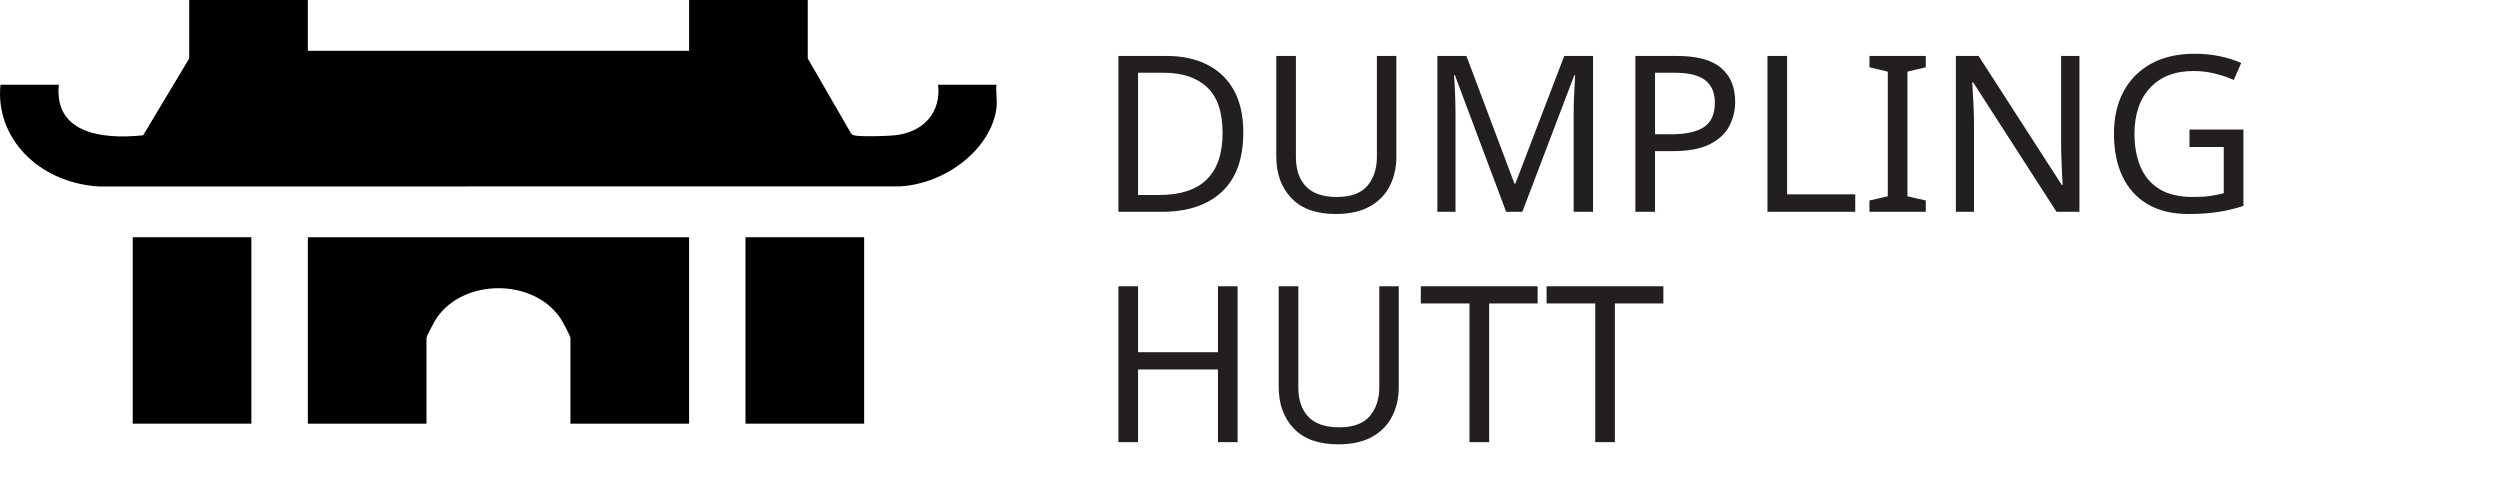
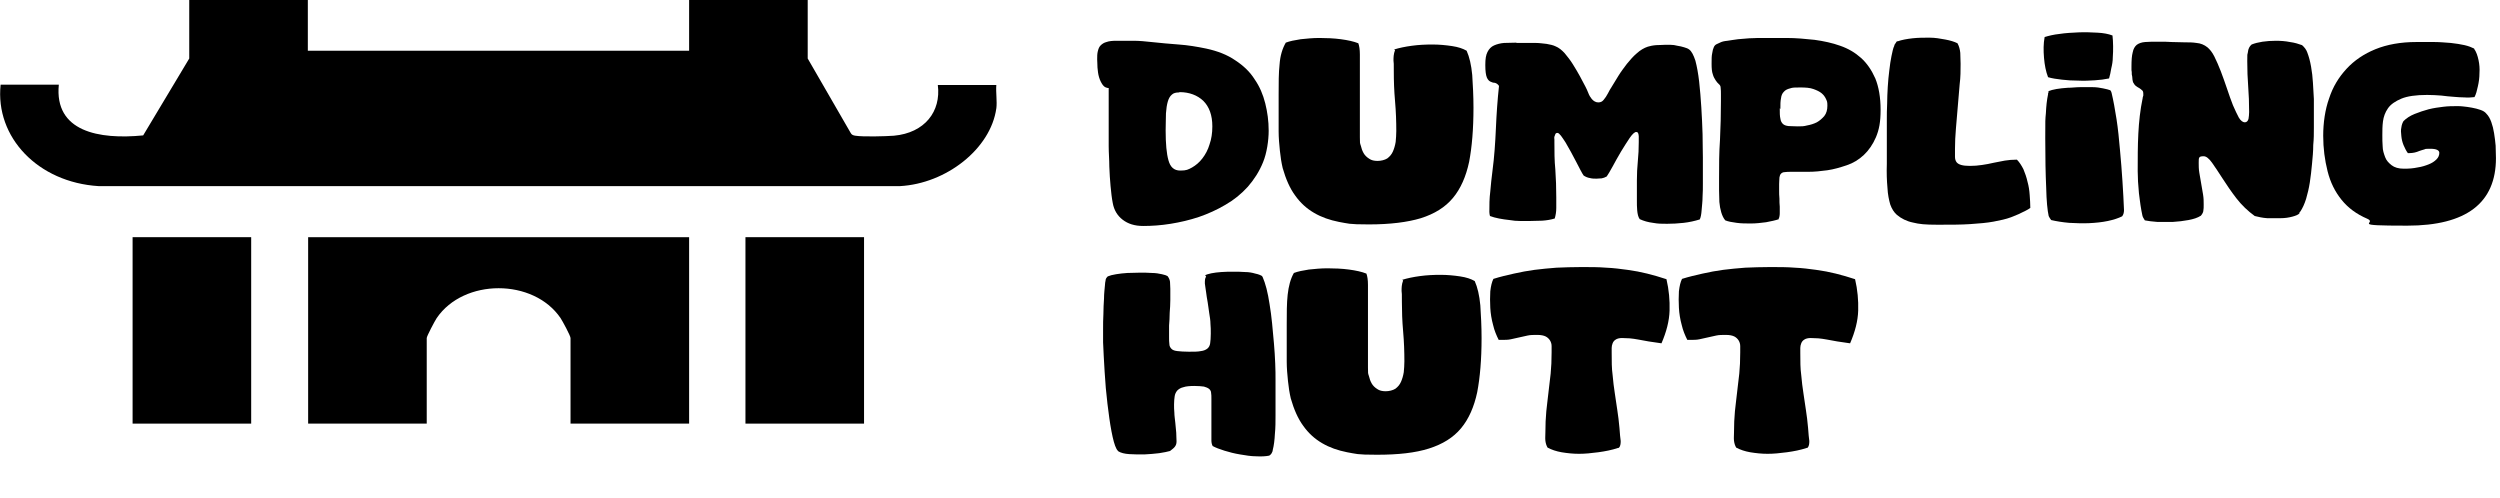
- <svg xmlns="http://www.w3.org/2000/svg" id="Layer_2" data-name="Layer 2" viewBox="0 0 803.19 159.66">
+ <svg xmlns="http://www.w3.org/2000/svg" id="Layer_2" version="1.1" viewBox="0 0 803.2 159.7">
  <defs>
    <style>
-       .cls-1 {
-         fill: #231f20;
-         font-family: SuperComic, 'Super Comic';
-         font-size: 70.14px;
+       .st0 {
+         isolation: isolate;
      }
    </style>
  </defs>
-   <g id="Layer_1-2" data-name="Layer 1">
-     <text class="cls-1" transform="translate(352.52 68.05)">
-       <tspan x="0" y="0">DUMPLING</tspan>
-       <tspan x="0" y="74">HUTT</tspan>
-     </text>
-     <path d="M320.13,34.84c-1.78,12.98-16.1,24.17-30.95,25.04l-257.5.03C12.17,58.63-1.58,44.14.15,27.22h18.75c-1.5,15.12,12.88,17.73,27.09,16.25l14.79-24.68V0h38.12v16.33h122.49V0h38.12v18.78l13.81,23.9c.31.6.79.76,1.5.88,2.36.38,9.8.18,12.42-.07,9.91-.94,15.16-7.84,14.14-16.27h18.75c-.24,2.44.33,5.25,0,7.62Z" />
-     <path d="M221.39,76.22v59.89h-38.12v-27.49c0-.67-2.6-5.47-3.25-6.42-8.71-12.83-31.07-12.79-39.75,0-.65.95-3.25,5.75-3.25,6.42v27.49h-38.12v-59.89h122.49Z" />
-     <rect x="42.64" y="76.22" width="38.12" height="59.89" />
-     <rect x="239.51" y="76.22" width="38.12" height="59.89" />
+   <g id="Layer_1-2">
+     <g>
+       <g class="st0">
+         <path d="M356.4,28.3c-.9,0-1.6-.3-2.1-1-.5-.7-.9-1.5-1.2-2.5-.3-1-.4-2-.5-3.1,0-1.1-.1-1.9-.1-2.6,0-1,0-1.8.2-2.6s.4-1.4.9-1.9c.5-.5,1.1-.9,1.9-1.1.8-.3,1.9-.4,3.2-.4,1.9,0,3.7,0,5.6,0,1.8,0,3.7.2,5.6.4,2.9.3,5.9.6,8.8.8,2.9.2,5.9.7,8.8,1.3,3.7.8,6.8,2,9.4,3.8,2.6,1.7,4.7,3.7,6.2,6.1,1.6,2.3,2.7,4.9,3.4,7.7s1.1,5.7,1.1,8.8-.6,7.2-1.8,10.1c-1.2,3-2.9,5.6-4.9,7.9-2.1,2.3-4.4,4.2-7.2,5.8-2.7,1.6-5.6,2.9-8.5,3.9-3,1-6,1.7-9.1,2.2-3.1.5-6,.7-8.8.7s-4.9-.7-6.6-2c-1.7-1.3-2.8-3.1-3.2-5.4-.3-1.5-.5-3.3-.7-5.4-.2-2-.3-4.1-.4-6.3,0-2.2-.2-4.4-.2-6.5,0-2.2,0-4.1,0-5.8s0-2.4,0-3.5c0-1.1,0-2.1,0-3.1s0-2,0-3c0-1,0-2.2,0-3.4ZM378.8,29.7c-1,0-1.8.2-2.3.7-.6.5-1,1.2-1.3,2.2-.3,1-.5,2.3-.6,3.8,0,1.5-.1,3.4-.1,5.5,0,4.3.3,7.5.9,9.6.6,2.2,1.8,3.3,3.8,3.3s2.5-.3,3.8-1c1.2-.7,2.3-1.6,3.3-2.9s1.8-2.8,2.3-4.5c.6-1.7.9-3.6.9-5.8,0-3.6-1-6.3-2.9-8.2-1.9-1.8-4.5-2.8-7.6-2.8Z" />
+         <path d="M447.9,15.9c1.6-.5,3.5-.9,5.7-1.2,2.2-.3,4.4-.4,6.6-.4s4.3.2,6.3.5c2,.3,3.5.8,4.7,1.5.9,2,1.5,4.6,1.8,7.8.2,3.2.4,6.7.4,10.5,0,6.9-.5,12.7-1.4,17.4-1,4.7-2.7,8.6-5.2,11.6-2.5,3-5.9,5.1-10.3,6.5-4.3,1.3-9.9,2-16.7,2s-6.6-.3-9.6-.8c-3-.6-5.6-1.5-8-2.9-2.4-1.4-4.4-3.2-6.1-5.6-1.7-2.3-3-5.3-4-8.8-.4-1.7-.7-3.6-.9-5.6-.2-2-.4-4.1-.4-6.2,0-2.1,0-4.2,0-6.2,0-2,0-3.9,0-5.7,0-3.6,0-6.9.3-9.6.2-2.8.9-5.1,2-7,1.3-.5,2.9-.8,4.8-1.1,1.9-.2,3.9-.4,6-.4s4.7.1,6.9.4c2.2.3,4.1.7,5.6,1.3.3.8.5,2,.5,3.6v5.8c0,1.9,0,3.7,0,5.4,0,1.7,0,3.4,0,5s0,3.3,0,5c0,1.7,0,3.5,0,5.4s0,1.8.3,2.7c.2.9.5,1.7.9,2.4.4.7,1,1.3,1.8,1.8.7.5,1.6.7,2.7.7s2.3-.3,3.1-.8c.8-.6,1.4-1.3,1.8-2.2.4-.9.7-1.9.9-3.1.1-1.1.2-2.3.2-3.5,0-3-.1-6.2-.4-9.6-.3-3.4-.4-6.5-.4-9.5s0-2.5-.1-3.5c0-1,0-2.1.5-3.4Z" />
+         <path d="M487,13.8c.9,0,2,0,3.1,0,1.1,0,2.3,0,3.4,0,1.1,0,2.3.2,3.4.3,1.1.2,2.1.4,2.9.8,1,.4,2,1.2,2.9,2.2.9,1.1,1.8,2.2,2.6,3.5.8,1.3,1.6,2.6,2.3,3.9.7,1.3,1.3,2.5,1.8,3.4.3.6.6,1.2.9,2,.3.8.7,1.4,1.1,1.9.6.7,1.3,1.1,2.1,1.1s1.3-.3,1.7-.8c.5-.6,1-1.3,1.4-2.1.4-.8.8-1.5,1.2-2.1.7-1.1,1.4-2.3,2.2-3.6.8-1.3,1.8-2.6,2.7-3.8,1-1.2,2-2.4,3.2-3.4,1.1-1,2.3-1.7,3.5-2.1.7-.2,1.5-.4,2.7-.5,1.1,0,2-.1,2.7-.1s1.1,0,1.9,0c.7,0,1.5.1,2.2.3.8.1,1.5.3,2.2.5.7.2,1.2.4,1.6.7.8.6,1.4,1.8,2,3.6.5,1.9.9,4.1,1.2,6.7.3,2.6.5,5.3.7,8.3s.3,5.8.4,8.6c0,2.8.1,5.3.1,7.5v5c0,.8,0,1.9,0,3.3,0,1.4,0,2.9-.1,4.3,0,1.5-.2,2.9-.3,4.3-.1,1.4-.3,2.4-.6,3-1.6.5-3.4.9-5.2,1.1-1.8.2-3.6.3-5.3.3s-2.9,0-4.5-.3c-1.6-.2-3-.6-4.3-1.2-.5-.7-.7-1.7-.8-2.8s-.1-2.1-.1-2.9v-6.7c0-2.1.1-4.2.3-6.2.2-2,.3-4,.3-6.1v-.8c0-.4,0-.7,0-1.1,0-.4-.1-.7-.2-1-.1-.3-.4-.4-.6-.4-.5,0-1.2.6-2.1,1.9-.9,1.3-1.8,2.8-2.8,4.4-1,1.7-1.9,3.3-2.7,4.8-.8,1.5-1.5,2.6-1.9,3.2-.5.3-1.1.5-1.6.6-.6,0-1.1.1-1.7.1s-1.4,0-2.1-.2c-.7-.1-1.4-.4-2-.8-.2-.3-.6-.9-1-1.7-.4-.8-.9-1.7-1.4-2.7-.5-1-1.1-2.1-1.7-3.2-.6-1.1-1.2-2.1-1.7-3-.6-.9-1.1-1.7-1.5-2.2s-.8-.9-1.1-.9-.6.1-.7.4c-.1.2-.2.5-.3.8s0,.7,0,1v.8c0,2.9,0,5.9.3,8.8.2,2.9.3,5.9.3,8.9s0,2.1,0,3.4-.2,2.4-.5,3.4c-1.3.4-2.6.6-4,.7-1.3,0-2.7.1-4,.1s-2,0-3.1,0c-1.1,0-2.3-.1-3.4-.3-1.1-.1-2.3-.3-3.4-.5-1.1-.2-2.1-.5-2.9-.8-.1-.4-.2-.8-.2-1.3,0-2.2,0-4.3.3-6.6.2-2.2.4-4.4.7-6.6.6-4.5.9-9.1,1.1-13.6.2-4.6.5-9.1,1-13.7-.4-.6-.9-.9-1.4-1-.5,0-1-.2-1.4-.4-.4-.2-.8-.6-1.1-1.3-.3-.7-.5-2-.5-4s.2-3.2.7-4.2c.5-1,1.2-1.7,2.1-2.1.9-.4,2-.7,3.2-.8,1.3,0,2.7-.1,4.2-.1Z" />
+         <path d="M571.6,70.4c-1.2.4-2.6.7-4.2,1-1.6.2-3.2.4-4.8.4s-3.2,0-4.6-.2c-1.5-.2-2.7-.4-3.7-.8-.6-.7-1-1.6-1.3-2.6-.3-1-.5-2.1-.6-3.3,0-1.2-.1-2.4-.1-3.7v-3.9c0-4.2,0-8.3.3-12.4.2-4.1.3-8.3.3-12.4s0-1.5,0-2.2c0-.7,0-1.5-.1-2.2,0-.4-.2-.8-.6-1.1-.3-.3-.7-.7-1-1.2s-.7-1.1-.9-1.9c-.3-.8-.4-1.9-.4-3.4s0-2.6.2-3.4c.1-.8.3-1.5.5-1.9.2-.5.5-.8.9-1,.4-.2.8-.4,1.3-.6.4-.2,1.1-.4,2.2-.5,1-.2,2.2-.3,3.4-.5,1.2-.1,2.4-.2,3.6-.3,1.2,0,2.1-.1,2.8-.1,3,0,6.1,0,9.2,0,3.1,0,6.1.3,9,.6,2.9.4,5.7,1,8.2,1.9,2.6.9,4.8,2.2,6.7,3.9,1.9,1.7,3.4,3.9,4.6,6.6,1.1,2.7,1.7,6.1,1.7,10.1s-.5,6.4-1.5,8.8c-1,2.3-2.3,4.2-3.9,5.7s-3.4,2.6-5.5,3.3-4.1,1.3-6.2,1.6c-2.1.3-4.2.5-6.2.5h-5.3c-.9,0-1.7,0-2.2.1-.5,0-.9.2-1.2.5s-.4.7-.5,1.2c0,.5-.1,1.2-.1,2.1s0,1.3,0,2.1c0,.8,0,1.7.1,2.6,0,.9,0,1.8.1,2.6,0,.8,0,1.5,0,2.1s-.1,1.4-.4,1.9ZM571.8,34.8c0,1.4,0,2.5.2,3.3.1.8.4,1.3.8,1.7.4.4,1,.6,1.8.7.8,0,1.8.1,3,.1s1.9,0,3-.3c1.1-.2,2.1-.5,3.1-1,.9-.5,1.7-1.2,2.4-2,.7-.9,1-2,1-3.3s-.1-1.4-.4-2.1c-.3-.7-.8-1.4-1.4-1.9-.7-.6-1.6-1-2.7-1.4-1.1-.4-2.5-.5-4.2-.5s-2.5,0-3.3.3c-.8.2-1.5.5-2,1.1-.5.5-.8,1.2-.9,2.1-.2.9-.2,2-.2,3.4Z" />
+         <path d="M609.6,13.3c1.4-.5,3.1-.8,4.9-1,1.8-.2,3.6-.2,5.4-.2s3.5.3,5.1.6c1.6.3,2.9.7,3.9,1.2.5.9.8,2,.9,3.1,0,1.1.1,2.3.1,3.5,0,2.1,0,4.3-.3,6.6-.2,2.4-.4,4.7-.6,7.1-.2,2.4-.4,4.7-.6,7.1-.2,2.3-.3,4.5-.3,6.5s0,1.9,0,2.6c0,.7.2,1.3.5,1.7.3.4.8.7,1.5.9.7.2,1.6.3,2.8.3s2.7-.1,3.9-.3c1.3-.2,2.5-.4,3.7-.7,1.2-.2,2.4-.5,3.6-.7,1.2-.2,2.5-.3,3.7-.3h.2c.8.8,1.5,1.9,2.1,3.1.5,1.2,1,2.6,1.3,4,.4,1.4.6,2.8.7,4.3.1,1.5.2,2.8.2,4.1-.4.3-.9.6-1.5.9-1.5.8-3.1,1.5-4.7,2.1-1.6.6-3.5,1-5.6,1.4-2.1.4-4.6.6-7.5.8-2.9.2-6.4.2-10.5.2s-5.9-.2-7.9-.7c-2-.4-3.8-1.3-5.2-2.5-.9-.8-1.6-1.9-2.1-3.3-.4-1.4-.8-3.2-.9-5.4-.2-2.2-.3-4.7-.2-7.7,0-2.9,0-6.3,0-10.1s0-2.5,0-4.1c0-1.6,0-3.3.1-5,0-1.8.1-3.6.2-5.5.1-1.9.3-3.6.5-5.3.2-1.7.4-3.2.7-4.6.3-1.4.5-2.5.9-3.3,0-.3.2-.5.4-.8.2-.3.3-.5.5-.7Z" />
+         <path d="M658,24.8c-.7-1.8-1.1-3.9-1.3-6.2-.2-2.4-.2-4.6.2-6.7,1.3-.4,2.9-.8,4.8-1,1.9-.3,4-.4,6.1-.5s4.1,0,6.1.1c1.9.1,3.5.4,4.8.9.1,1,.2,2.2.2,3.4s0,2.4-.1,3.6c0,1.2-.2,2.4-.5,3.6-.2,1.2-.4,2.2-.7,3.2-1.4.3-2.9.5-4.6.6-1.7.1-3.5.2-5.3.1-1.8,0-3.5-.1-5.2-.3-1.7-.2-3.2-.4-4.5-.8ZM658.1,29.3c.7-.3,1.5-.5,2.6-.7,1.1-.2,2.3-.3,3.6-.4,1.3,0,2.7-.2,4-.2,1.4,0,2.7,0,4,0,1.3,0,2.4.2,3.4.4,1,.2,1.8.4,2.3.6.2.2.3.5.4.8.6,2.5,1.1,5.3,1.6,8.5s.8,6.4,1.1,9.8c.3,3.4.6,6.7.8,10.1.2,3.3.4,6.4.5,9.3,0,.8-.2,1.5-.6,2-1.2.6-2.7,1.1-4.6,1.5-1.9.4-3.9.6-6,.7s-4.3,0-6.4-.1c-2.2-.2-4.1-.5-5.8-.9-.4-.5-.6-.9-.8-1.3-.4-1.8-.7-4.8-.8-9.1-.2-4.3-.3-9.6-.3-15.9s0-5.8.2-8c.1-2.2.3-4.2.7-6.1,0-.3,0-.5.2-.7Z" />
+         <path d="M738.8,68.5c-.4.5-1.2.8-2.3,1.1s-2.4.5-3.8.5c-1.4,0-2.9,0-4.3,0-1.5-.1-2.8-.4-4-.7-2.2-1.6-4.2-3.5-5.9-5.7-1.7-2.2-3.1-4.3-4.4-6.3-1.3-2-2.4-3.7-3.4-5.1-1-1.4-1.9-2.1-2.7-2.1s-1.2.1-1.4.4c-.2.3-.2.8-.2,1.7s0,2.1.2,3.2c.2,1.2.4,2.3.6,3.5.2,1.2.4,2.4.6,3.5.2,1.2.2,2.2.2,3.2s0,1.3-.1,1.9c0,.6-.4,1.2-.8,1.7-1.1.7-2.4,1.1-4,1.4-1.6.3-3.3.5-5,.6-1.7,0-3.4,0-5,0-1.6-.1-2.9-.3-4-.5-.4-.6-.7-1.1-.8-1.6-.2-.9-.4-2-.6-3.3-.2-1.2-.3-2.5-.5-3.8-.1-1.3-.2-2.5-.3-3.8,0-1.2-.1-2.3-.1-3.3,0-4.1,0-8.1.2-12s.6-7.7,1.4-11.5c0-.4.2-.6.2-.8s0-.3,0-.5c0-.6-.1-1-.4-1.2-.3-.3-.6-.5-.9-.7-.4-.2-.7-.4-1.1-.7-.4-.3-.6-.7-.9-1.2,0-.2-.2-.6-.2-1.1,0-.5-.1-.9-.2-1.4,0-.5,0-1-.1-1.4,0-.4,0-.8,0-1.1,0-2,.1-3.5.4-4.6.2-1.1.7-1.9,1.3-2.4.7-.5,1.5-.8,2.7-.9s2.5-.1,4.3-.1,2.8,0,4.2.1c1.4,0,2.8.1,4.2.1s2.5,0,3.8.2c1.3.1,2.5.6,3.5,1.4.7.6,1.5,1.5,2.2,2.9.7,1.4,1.4,3,2.1,4.8.7,1.8,1.3,3.6,2,5.6.6,1.9,1.3,3.7,1.9,5.3.7,1.6,1.3,2.9,1.9,4,.6,1,1.3,1.5,1.9,1.5s1-.4,1.2-1.1c.1-.7.2-1.4.2-2.2,0-2.9-.1-5.6-.3-8.2-.2-2.6-.3-5.3-.3-8.1s0-1.8.2-2.9c.1-1.1.5-1.9,1.2-2.5,1-.4,2.2-.7,3.5-.9,1.4-.2,2.8-.3,4.3-.3s3,.1,4.5.4c1.5.2,2.8.6,3.9,1,.8.7,1.4,1.5,1.7,2.4.5,1.3.9,2.8,1.2,4.5.3,1.7.5,3.4.6,5.2s.2,3.5.3,5.2c0,1.7,0,3.3,0,4.7s0,2.8,0,4.5c0,1.8,0,3.6-.2,5.6,0,2-.2,4-.4,6.1-.2,2.1-.4,4-.7,5.9-.3,1.9-.7,3.6-1.2,5.3-.5,1.6-1.1,2.9-1.8,4,0,0-.2.2-.2.2,0,0,0,.2-.2.2Z" />
+         <path d="M794.9,15.7c.7,1,1.1,2.2,1.4,3.6.3,1.4.4,2.8.3,4.2,0,1.5-.2,2.9-.5,4.2-.3,1.4-.6,2.6-1.1,3.5-1,.1-2.1.2-3.2.1-1.1,0-2.3-.1-3.5-.2-1.2-.1-2.6-.2-4-.4-1.4-.1-2.9-.2-4.5-.2-3.6,0-6.4.4-8.3,1.2-1.9.8-3.4,1.8-4.3,3.1-.9,1.3-1.4,2.7-1.6,4.2s-.2,3-.2,4.4,0,2.3.1,3.6c0,1.3.4,2.4.8,3.5s1.2,1.9,2.1,2.6c.9.7,2.2,1.1,3.9,1.1s3-.1,4.4-.4c1.4-.2,2.6-.6,3.6-1,1-.4,1.8-.9,2.5-1.6.6-.6.9-1.3.9-2.1s-.9-1.3-2.8-1.3-1.4,0-2,.2c-.6.2-1.1.3-1.6.5-.5.2-1,.4-1.5.5s-1.1.2-1.8.2h-.4c-.6-.8-1-1.7-1.4-2.6-.4-1-.6-1.9-.7-2.9-.1-1-.2-1.9,0-2.7.1-.9.4-1.6.7-2.1.9-.9,2.1-1.7,3.6-2.3s3-1.1,4.5-1.5c1.6-.4,3.1-.6,4.7-.8,1.6-.2,3-.2,4.2-.2s1.3,0,2.2.1,1.8.2,2.8.4c1,.2,1.9.4,2.7.7.9.3,1.5.7,1.9,1.2.7.7,1.2,1.6,1.6,2.7.4,1.1.7,2.3.9,3.6.2,1.3.4,2.7.5,4,0,1.4.1,2.7.1,4,0,14.4-9.5,21.7-28.5,21.7s-9.4-.7-12.8-2.2c-3.5-1.5-6.2-3.5-8.3-6.1-2.1-2.6-3.6-5.6-4.5-9.2s-1.4-7.3-1.4-11.4.6-8.4,1.9-12c1.2-3.7,3.1-6.8,5.6-9.5,2.5-2.7,5.6-4.8,9.3-6.3s8.1-2.3,13.1-2.3,3.9,0,5.8,0c1.9,0,3.7.2,5.3.3,1.7.2,3.1.4,4.4.7,1.3.3,2.3.7,3.1,1.1Z" />
+       </g>
+       <g class="st0">
+         <path d="M387.2,88.4c.4-.2,1.1-.4,2-.6.9-.2,2-.3,3.2-.4s2.4-.1,3.8-.1,2.6,0,3.8.1c1.2,0,2.3.2,3.3.5,1,.2,1.7.5,2.2.8,0,0,0,.2.1.2,0,0,0,0,.1.2.4.9.8,2.1,1.2,3.6.4,1.5.7,3.2,1,5.1.3,1.9.6,3.9.8,6.1.2,2.2.4,4.3.6,6.5.2,2.2.3,4.2.4,6.3s.1,3.9.1,5.5,0,3.2,0,5.2c0,2,0,4,0,6,0,2,0,4-.2,6-.1,1.9-.3,3.7-.7,5.2,0,.4-.2.7-.4,1.1-.2.3-.5.6-.8.7-1,.2-2.4.3-4.1.2-1.7,0-3.4-.3-5.2-.6-1.8-.3-3.4-.7-5-1.2-1.6-.5-2.9-1-3.8-1.5-.3-.6-.4-1.2-.4-1.8s0-1.9,0-3.1c0-1.2,0-2.4,0-3.6s0-2.4,0-3.6c0-1.2,0-2.2,0-3s0-1.5-.1-2c0-.5-.3-1-.7-1.3-.4-.3-.9-.5-1.6-.7-.7-.1-1.8-.2-3.1-.2s-2.7.1-3.5.4c-.9.2-1.5.6-2,1.1-.4.5-.7,1.1-.8,1.8-.1.7-.2,1.6-.2,2.6s0,1.7.1,2.7c0,1,.2,2.1.3,3.2.1,1.1.2,2.2.3,3.2,0,1,.1,2,.1,2.8s-.2,1.3-.6,1.8-.9.8-1.5,1.3c-.8.2-2,.5-3.5.7-1.5.2-3.1.3-4.8.4-1.7,0-3.3,0-4.8-.1-1.5-.1-2.7-.4-3.5-.9-.3-.3-.5-.6-.6-.8-.6-1.1-1.1-3-1.6-5.6-.5-2.6-.9-5.6-1.3-8.9-.4-3.3-.7-6.7-.9-10.2-.2-3.5-.4-6.7-.5-9.5v-4.2c0-1.6,0-3.3.1-4.9,0-1.7.1-3.3.2-5,0-1.6.2-3.1.3-4.3,0-.5.1-1,.2-1.5,0-.5.3-.9.7-1.3.7-.3,1.5-.5,2.7-.7,1.1-.2,2.3-.3,3.6-.4,1.3,0,2.7-.1,4-.1s2.7,0,3.9.1c1.2,0,2.3.2,3.2.4.9.2,1.5.4,1.8.6.4.5.7,1.1.8,1.8,0,.7.1,1.5.1,2.3s0,2.3,0,3.6c0,1.4-.1,2.7-.2,4.1,0,1.4-.1,2.8-.2,4.1,0,1.4,0,2.6,0,3.6s0,1.8.1,2.4c0,.6.3,1.1.7,1.5.4.4,1,.6,1.9.7.9.1,2.1.2,3.7.2s2.9,0,3.8-.2c.9-.1,1.6-.4,2.1-.8.5-.4.8-1,.9-1.7.1-.7.2-1.8.2-3.1s0-2-.1-3.1c0-1.1-.2-2.3-.4-3.5-.2-1.2-.3-2.4-.5-3.5-.2-1.2-.4-2.2-.5-3.2-.1-.9-.3-1.8-.4-2.8,0-1,0-1.7.4-2.2Z" />
+         <path d="M450.5,89.9c1.6-.5,3.5-.9,5.7-1.2,2.2-.3,4.4-.4,6.6-.4s4.3.2,6.3.5c2,.3,3.5.8,4.7,1.5.9,2,1.5,4.6,1.8,7.8.2,3.2.4,6.7.4,10.5,0,6.9-.5,12.7-1.4,17.4-1,4.7-2.7,8.6-5.2,11.6-2.5,3-5.9,5.1-10.3,6.5s-9.9,2-16.7,2-6.6-.3-9.6-.8c-3-.6-5.6-1.5-8-2.9-2.4-1.4-4.4-3.2-6.1-5.6-1.7-2.3-3-5.3-4-8.8-.4-1.7-.7-3.6-.9-5.6-.2-2-.4-4.1-.4-6.2,0-2.1,0-4.2,0-6.2s0-3.9,0-5.7c0-3.6,0-6.9.3-9.6s.9-5.1,2-7c1.3-.5,2.9-.8,4.8-1.1,1.9-.2,3.9-.4,6-.4s4.7.1,6.9.4c2.2.3,4.1.7,5.6,1.3.3.8.5,2,.5,3.6v5.8c0,1.9,0,3.7,0,5.4s0,3.4,0,5,0,3.3,0,5c0,1.7,0,3.5,0,5.4s0,1.8.3,2.7c.2.9.5,1.7.9,2.4.4.7,1,1.3,1.8,1.8.7.5,1.6.7,2.7.7s2.3-.3,3.1-.8c.8-.6,1.4-1.3,1.8-2.2.4-.9.7-1.9.9-3.1.1-1.1.2-2.3.2-3.5,0-3-.1-6.2-.4-9.6-.3-3.4-.4-6.5-.4-9.5s0-2.5-.1-3.5c0-1,0-2.1.5-3.4Z" />
+         <path d="M519.9,143.9c-2.1.7-4.2,1.1-6.4,1.4-2.2.3-4.3.5-6.2.5s-3.8-.2-5.6-.5c-1.7-.3-3.2-.8-4.5-1.5-.4-.7-.6-1.4-.7-2.2s0-1.6,0-2.6c0-2.5.1-4.8.3-6.9.2-2.1.5-4.1.7-6.1s.5-4,.7-6c.2-2,.3-4.3.3-6.8s0-1.4,0-2c0-.7-.2-1.3-.5-1.8-.3-.5-.8-1-1.4-1.3-.6-.3-1.5-.5-2.7-.5s-2.2,0-3.1.2c-.9.2-1.8.4-2.7.6-.9.2-1.8.4-2.7.6-.9.2-1.9.2-3.1.2s-.7,0-.8,0c-.7-1.4-1.4-3-1.8-4.8-.5-1.8-.8-3.7-.9-5.5-.1-1.8-.1-3.6,0-5.3.2-1.7.5-3,1-4,2.2-.7,4.4-1.2,6.6-1.7,2.2-.5,4.4-.9,6.6-1.2,2.3-.3,4.6-.5,7.1-.7,2.5-.1,5.1-.2,8-.2s5.5,0,7.9.2c2.4.1,4.7.4,6.9.7,2.2.3,4.3.7,6.3,1.2,2,.5,4.1,1.1,6.2,1.8.8,3.4,1.1,6.8,1,10.1-.1,3.3-1,6.8-2.6,10.5-1.5-.2-2.9-.4-4.1-.6-1.2-.2-2.3-.4-3.3-.6-1-.2-1.9-.3-2.8-.4-.8,0-1.7-.1-2.5-.1s-1.6.2-2,.5c-.5.3-.8.7-1,1.2-.2.5-.3,1-.3,1.5,0,.5,0,1,0,1.5,0,2.7,0,5.1.3,7.2.2,2.1.4,4,.7,5.8.3,1.8.5,3.6.8,5.4.3,1.8.5,3.7.7,5.8.1,1.9.3,3.3.4,4.2,0,.9-.1,1.7-.6,2.2Z" />
+         <path d="M580.5,143.9c-2.1.7-4.2,1.1-6.4,1.4-2.2.3-4.3.5-6.2.5s-3.8-.2-5.6-.5c-1.7-.3-3.2-.8-4.5-1.5-.4-.7-.6-1.4-.7-2.2s0-1.6,0-2.6c0-2.5.1-4.8.3-6.9.2-2.1.5-4.1.7-6.1s.5-4,.7-6c.2-2,.3-4.3.3-6.8s0-1.4,0-2c0-.7-.2-1.3-.5-1.8-.3-.5-.8-1-1.4-1.3-.6-.3-1.5-.5-2.7-.5s-2.2,0-3.1.2c-.9.2-1.8.4-2.7.6-.9.2-1.8.4-2.7.6-.9.2-1.9.2-3.1.2s-.7,0-.8,0c-.7-1.4-1.4-3-1.8-4.8-.5-1.8-.8-3.7-.9-5.5-.1-1.8-.1-3.6,0-5.3.2-1.7.5-3,1-4,2.2-.7,4.4-1.2,6.6-1.7,2.2-.5,4.4-.9,6.6-1.2,2.3-.3,4.6-.5,7.1-.7,2.5-.1,5.1-.2,8-.2s5.5,0,7.9.2c2.4.1,4.7.4,6.9.7,2.2.3,4.3.7,6.3,1.2,2,.5,4.1,1.1,6.2,1.8.8,3.4,1.1,6.8,1,10.1-.1,3.3-1,6.8-2.6,10.5-1.5-.2-2.9-.4-4.1-.6-1.2-.2-2.3-.4-3.3-.6-1-.2-1.9-.3-2.8-.4-.8,0-1.7-.1-2.5-.1s-1.6.2-2,.5c-.5.3-.8.7-1,1.2-.2.5-.3,1-.3,1.5,0,.5,0,1,0,1.5,0,2.7,0,5.1.3,7.2.2,2.1.4,4,.7,5.8.3,1.8.5,3.6.8,5.4.3,1.8.5,3.7.7,5.8.1,1.9.3,3.3.4,4.2,0,.9-.1,1.7-.6,2.2Z" />
+       </g>
+     </g>
+     <path d="M320.1,34.8c-1.8,13-16.1,24.2-31,25H31.7C12.2,58.6-1.6,44.1.2,27.2h18.7c-1.5,15.1,12.9,17.7,27.1,16.3l14.8-24.7V0h38.1v16.3h122.5V0h38.1v18.8l13.8,23.9c.3.6.8.8,1.5.9,2.4.4,9.8.2,12.4,0,9.9-.9,15.2-7.8,14.1-16.3h18.8c-.2,2.4.3,5.2,0,7.6Z" />
+     <path d="M221.4,76.2v59.9h-38.1v-27.5c0-.7-2.6-5.5-3.2-6.4-8.7-12.8-31.1-12.8-39.8,0-.6.9-3.2,5.8-3.2,6.4v27.5h-38.1v-59.9h122.5,0Z" />
+     <rect x="42.6" y="76.2" width="38.1" height="59.9" />
+     <rect x="239.5" y="76.2" width="38.1" height="59.9" />
  </g>
</svg>
